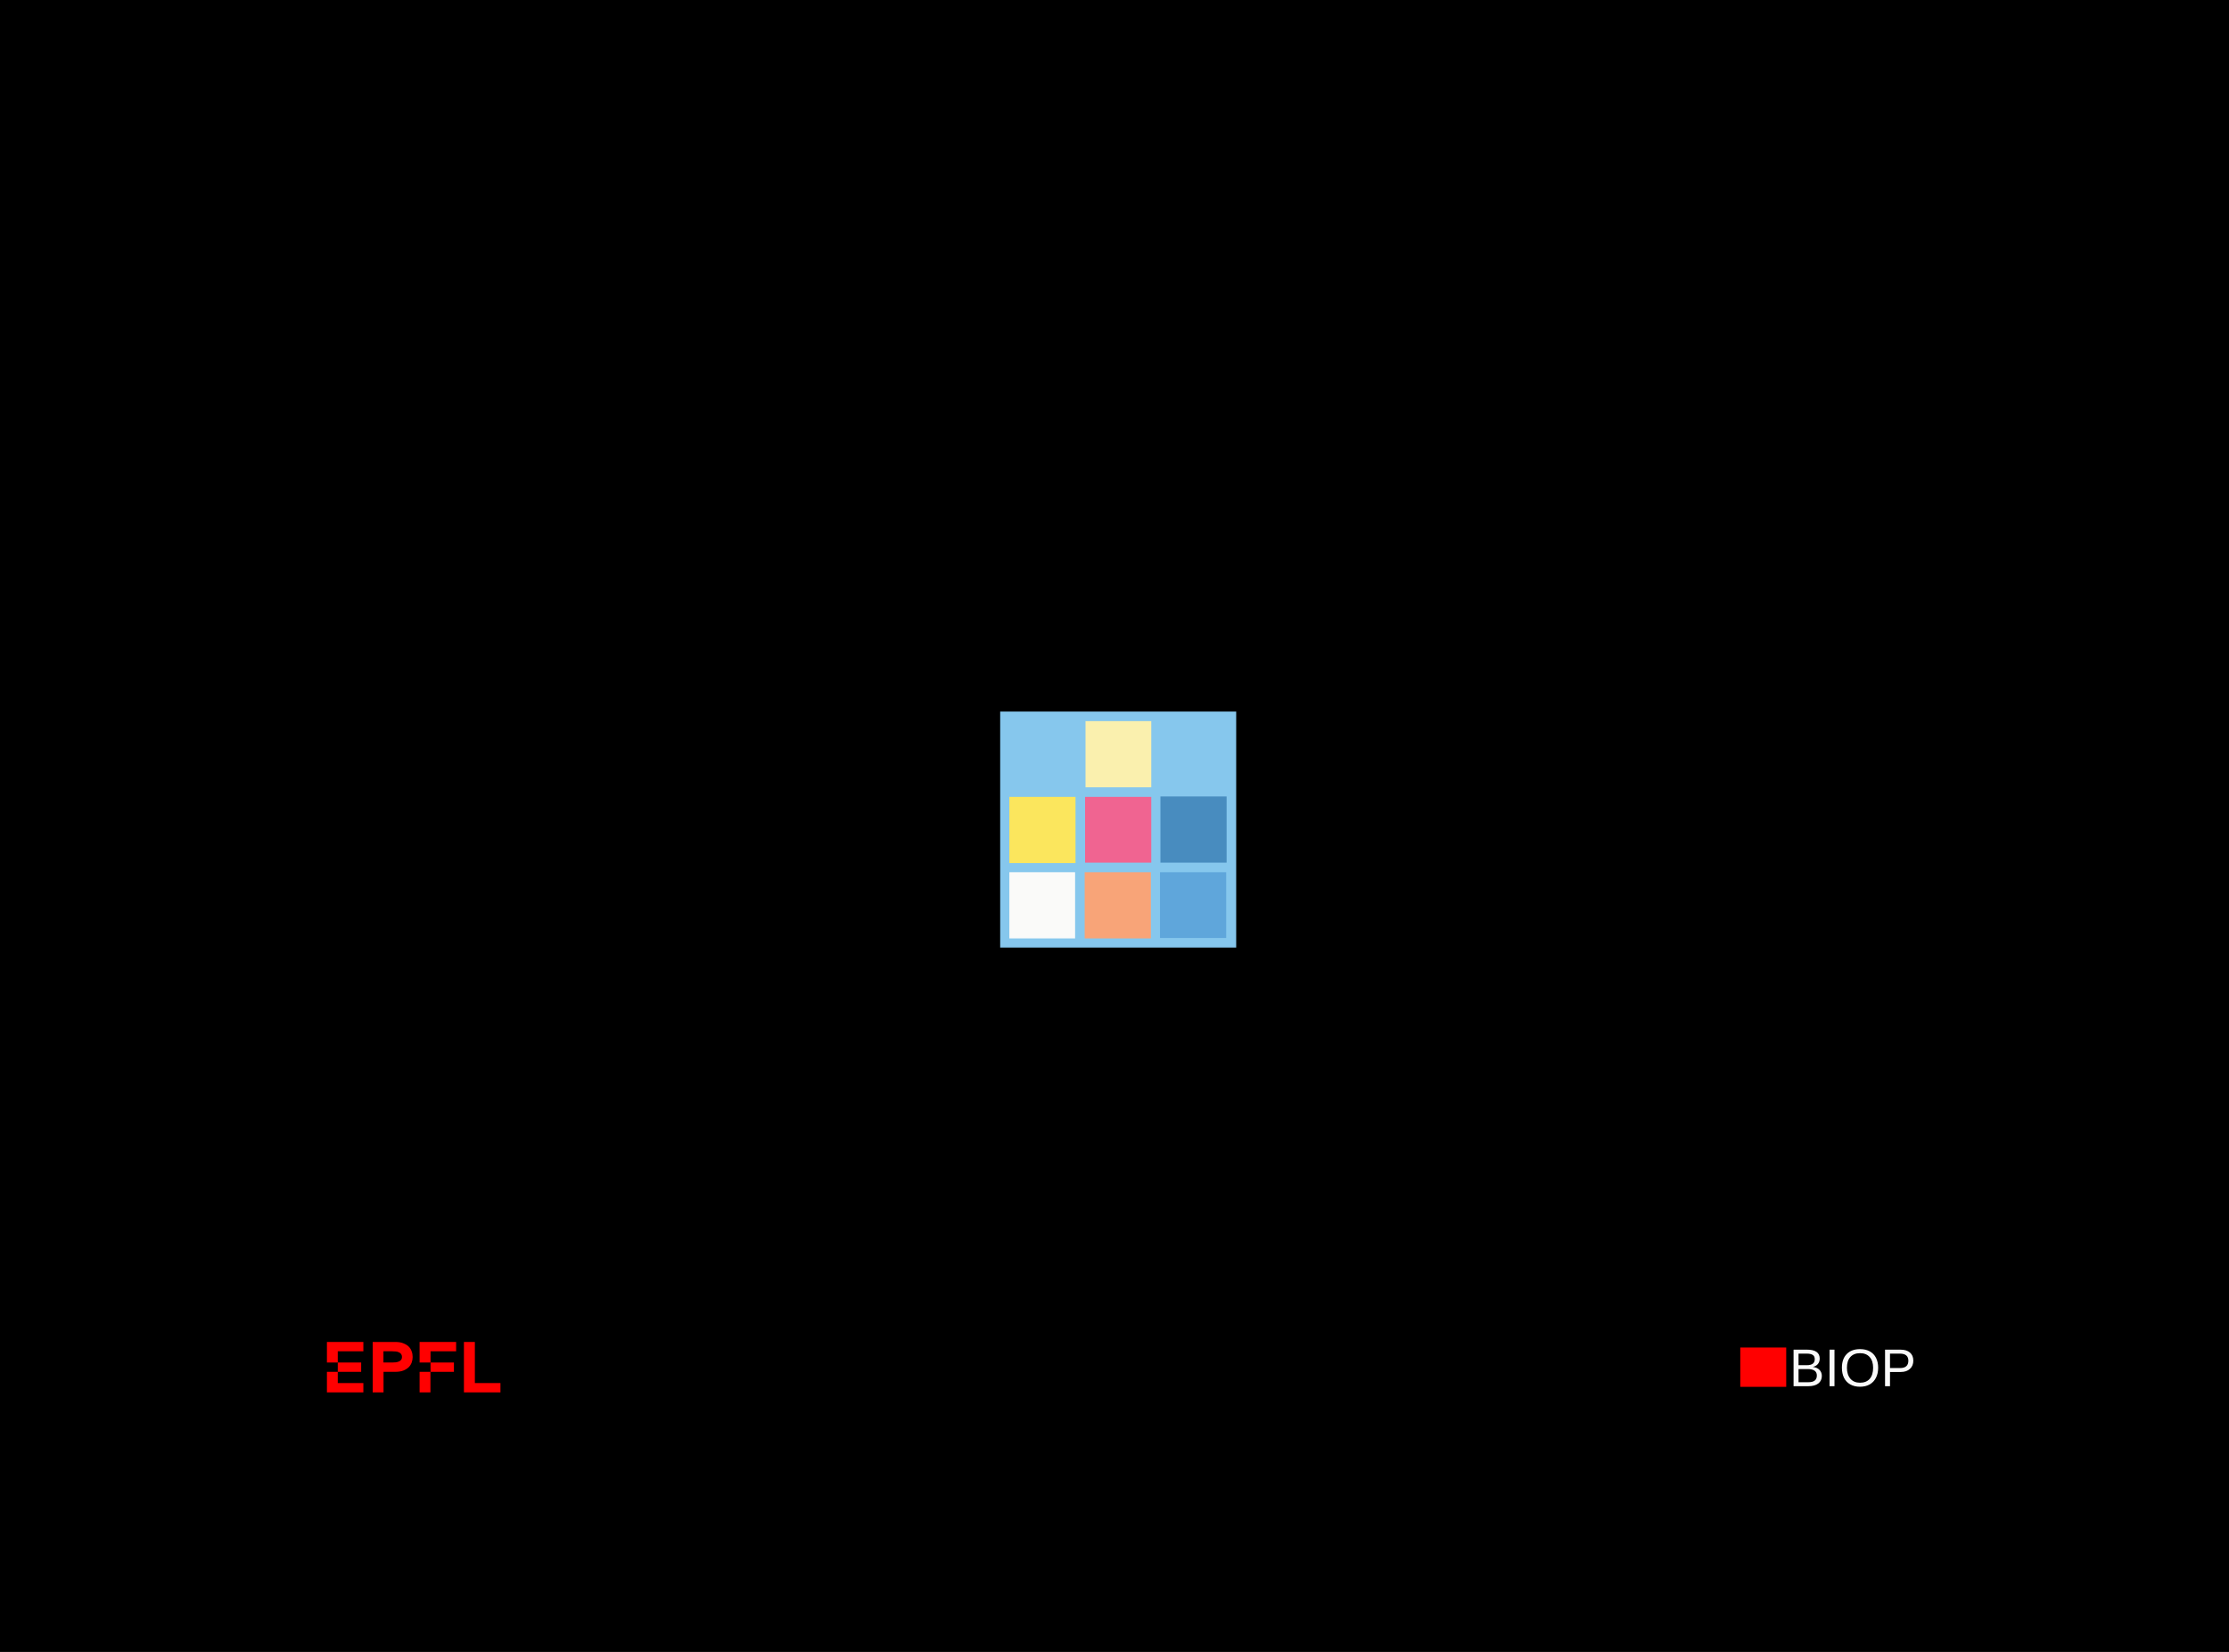
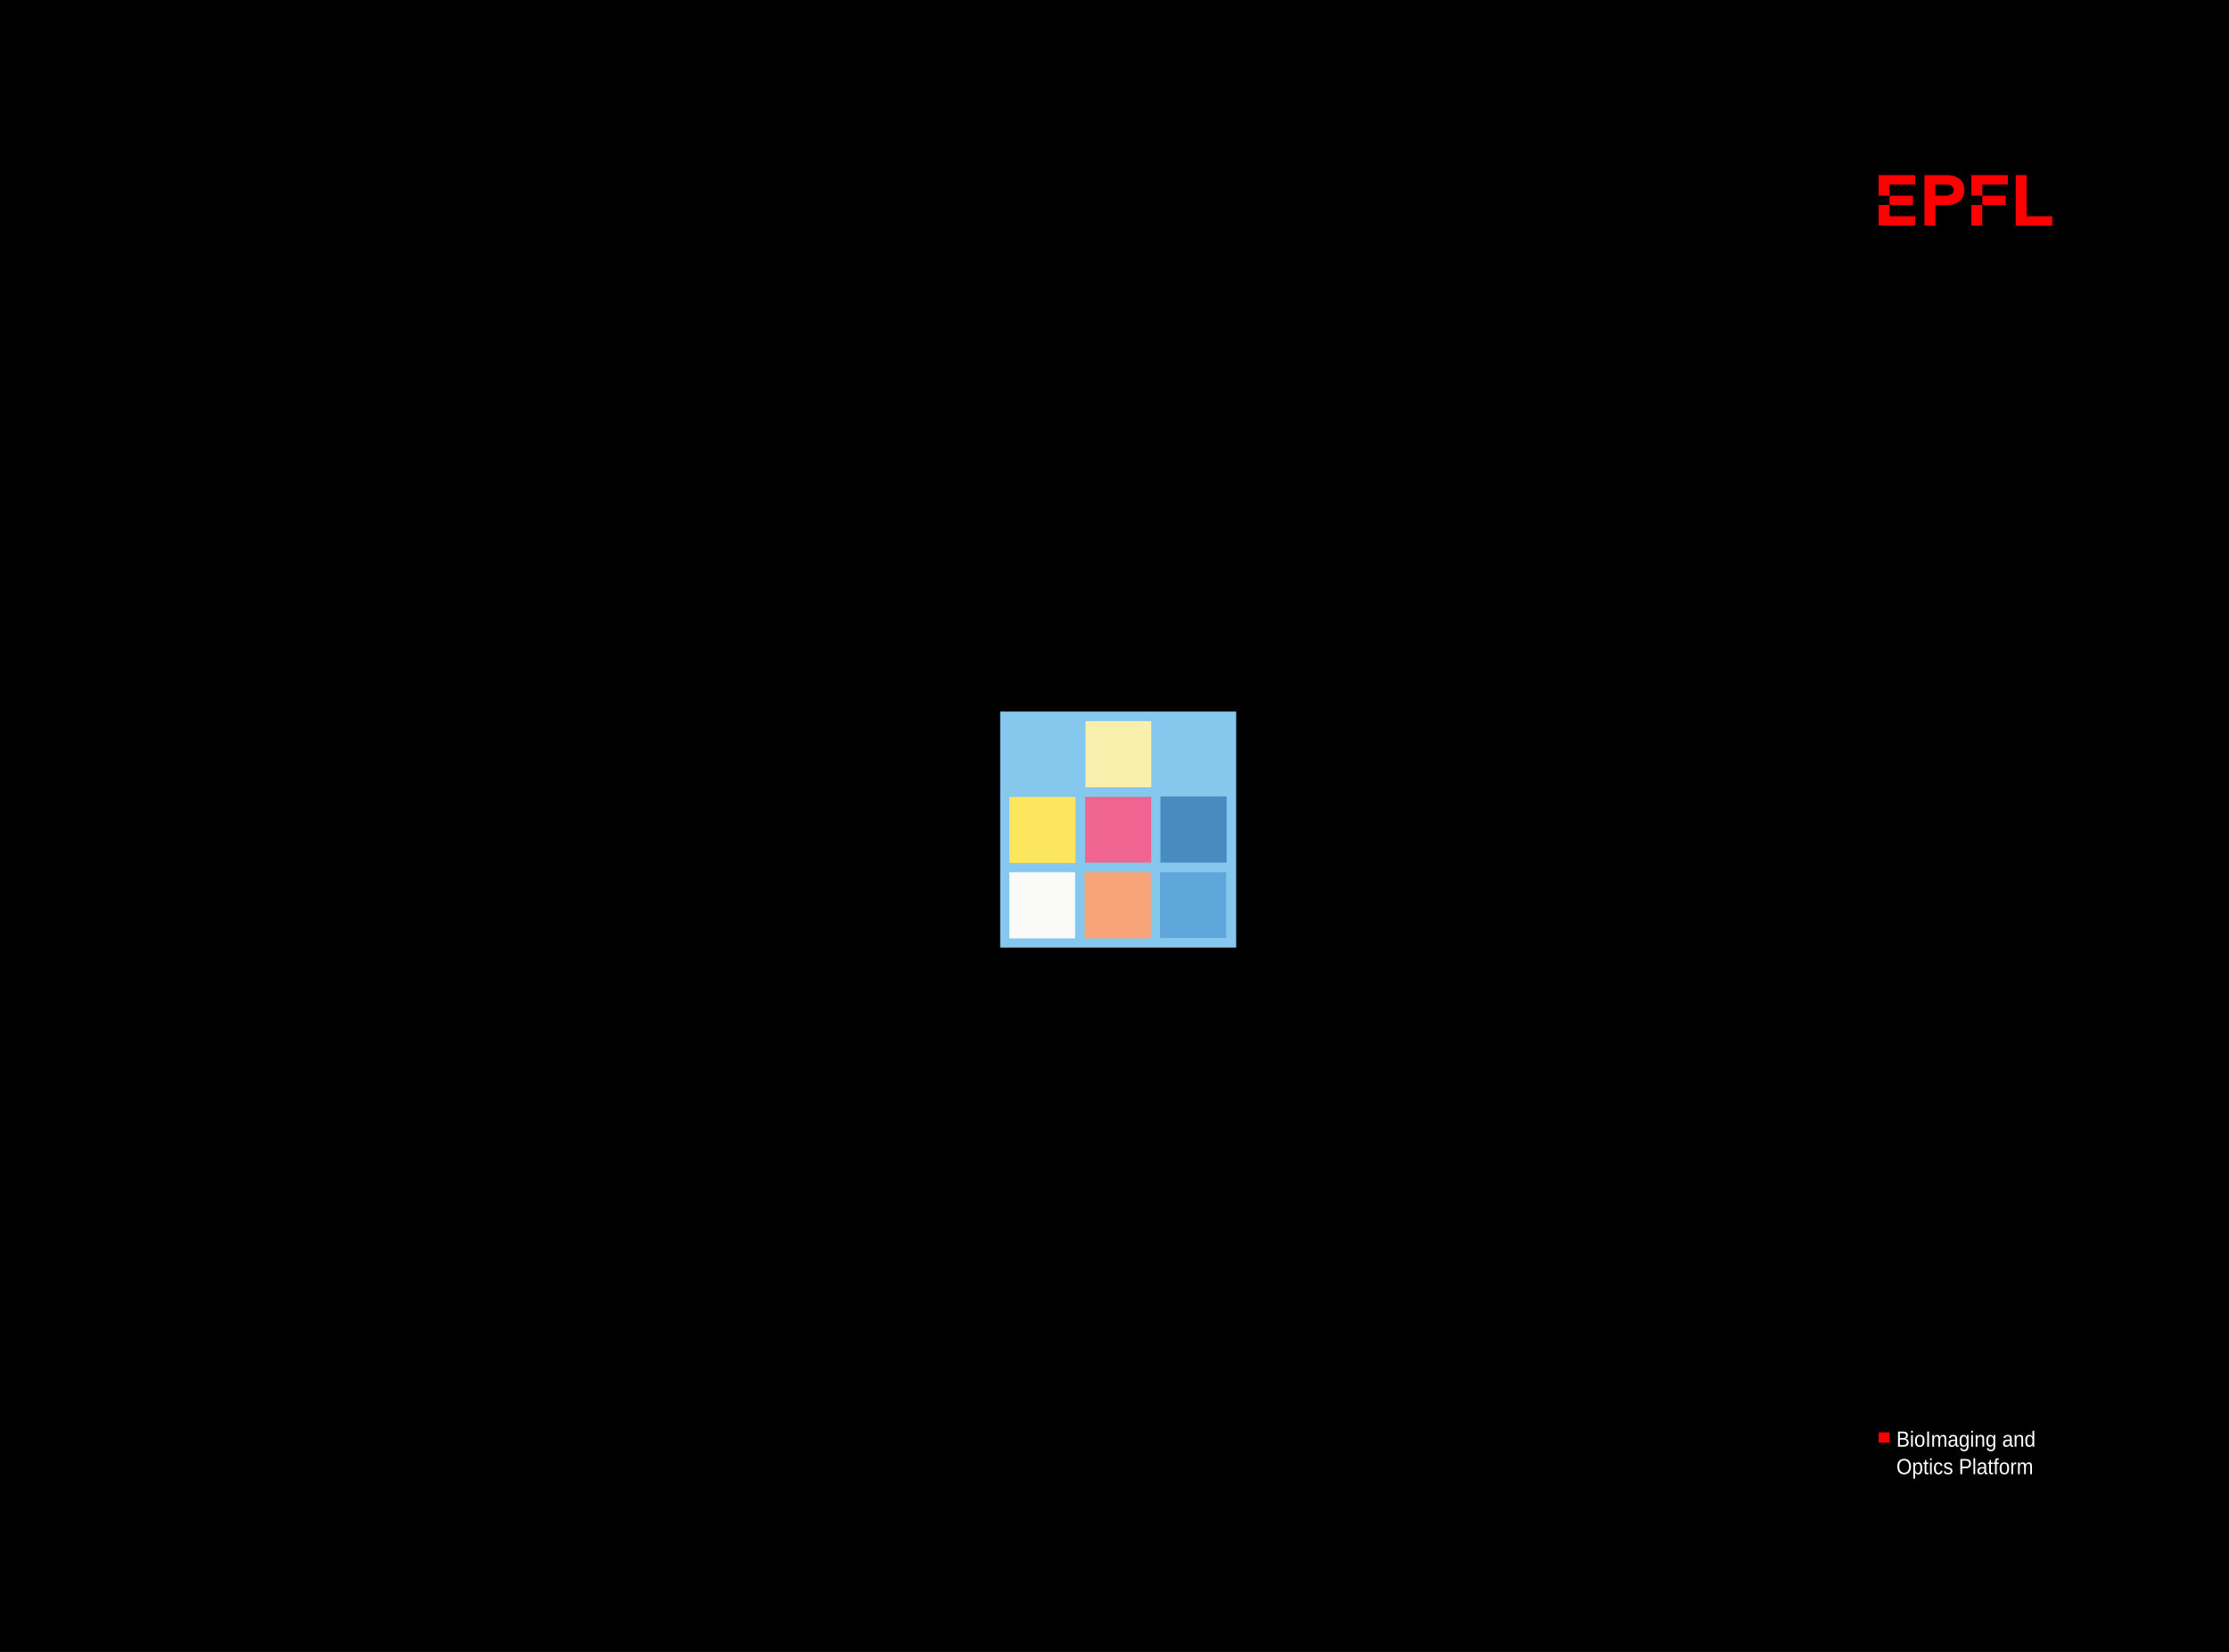
<svg xmlns="http://www.w3.org/2000/svg" version="1.1" viewBox="0 0 850 630" id="svg3" xml:space="preserve" width="850" height="630">
  <defs id="defs1">
    <pattern id="EMFhbasepattern" patternUnits="userSpaceOnUse" width="6" height="6" x="0" y="0" />
    <pattern id="EMFhbasepattern-2" patternUnits="userSpaceOnUse" width="6" height="6" x="0" y="0" />
  </defs>
  <rect style="fill:#000000;fill-rule:evenodd;stroke-width:7.937;stroke-linecap:round;stroke-linejoin:round" id="rect1" width="850" height="630" x="0" y="0" />
-   <g id="g24" transform="translate(-91.35388,454.5568)">
-     <g transform="matrix(0.9057391,0,0,0.9057391,754.9875,55.29618)" id="g3">
-       <rect x="5e-07" y="4.464" width="19.341" height="16.561" fill="#ff0000" stop-color="#000000" stroke-width="0" id="rect2" />
-       <text x="36.608" y="-7.547" fill="#fffff8" font-family="Arial" font-size="26px" font-weight="bold" style="line-height:1.09" xml:space="preserve" id="text3">
-         <tspan id="tspan5" x="36.608" y="-7.547" style="fill:#000000" />
+   <g id="g2" transform="translate(100.7143,34.86418)">
+     <g id="g24-4" transform="matrix(0.2385042,0,0,0.2616225,435.6402,495.8719)">
+       <g transform="matrix(0.9057391,0,0,0.9057391,754.9875,55.29618)" id="g3-4">
+         <rect x="5e-07" y="4.464" width="19.341" height="16.561" fill="#ff0000" stop-color="#000000" stroke-width="0" id="rect2-5" />
+         <text x="36.608" y="-7.547" fill="#fffff8" font-family="Arial" font-size="26px" font-weight="bold" style="line-height:1.09" xml:space="preserve" id="text3-1">
+           <tspan id="tspan5-5" x="36.608" y="-7.547" style="fill:#000000" />
+         </text>
+       </g>
+       <text xml:space="preserve" style="font-style:normal;font-variant:normal;font-weight:normal;font-stretch:normal;font-size:20.25px;line-height:1.25;font-family:Arial;-inkscape-font-specification:'Arial, Normal';font-variant-ligatures:normal;font-variant-caps:normal;font-variant-numeric:normal;font-variant-east-asian:normal;fill:#000000;fill-opacity:1;stroke:none;stroke-width:0.506" x="783.24" y="80.217" id="text21-7">
+         <tspan x="783.24" y="80.217" style="font-style:normal;font-variant:normal;font-weight:normal;font-stretch:normal;font-size:32.026px;font-family:Arial;-inkscape-font-specification:Arial;font-variant-ligatures:normal;font-variant-caps:normal;font-variant-numeric:normal;font-variant-east-asian:normal;fill:#ffffff;fill-opacity:1;stroke-width:0.506" id="tspan22-8">BioImaging and </tspan>
+         <tspan x="783.24" y="120.249" style="font-style:normal;font-variant:normal;font-weight:normal;font-stretch:normal;font-size:32.026px;font-family:Arial;-inkscape-font-specification:Arial;font-variant-ligatures:normal;font-variant-caps:normal;font-variant-numeric:normal;font-variant-east-asian:normal;fill:#ffffff;fill-opacity:1;stroke-width:0.506" id="tspan1">Optics Platform</tspan>
      </text>
    </g>
-     <text xml:space="preserve" style="font-style:normal;font-variant:normal;font-weight:normal;font-stretch:normal;font-size:20.25px;line-height:1.25;font-family:Arial;-inkscape-font-specification:'Arial, Normal';font-variant-ligatures:normal;font-variant-caps:normal;font-variant-numeric:normal;font-variant-east-asian:normal;fill:#f9f9f9;fill-opacity:1;stroke:none;stroke-width:0.506" x="773.651" y="74.092" id="text21">
-       <tspan x="773.651" y="74.092" style="font-style:normal;font-variant:normal;font-weight:normal;font-stretch:normal;font-size:20.25px;font-family:Arial;-inkscape-font-specification:'Arial, Normal';font-variant-ligatures:normal;font-variant-caps:normal;font-variant-numeric:normal;font-variant-east-asian:normal;stroke-width:0.506;fill:#f9f9f9" id="tspan22">BIOP</tspan>
-     </text>
+   </g>
+   <g id="g5-2" transform="matrix(0.3628015,0,0,0.3628015,716.4222,66.78843)">
+     <polygon class="st0" points="11.4,21.6 11.4,9.8 38.3,9.8 38.3,0 0,0 0,21.6 " id="polygon1-5" style="fill:#ff0000" />
+     <polygon class="st0" points="38.3,53 38.3,43.2 11.4,43.2 11.4,31.4 0,31.4 0,53 " id="polygon2-2" style="fill:#ff0000" />
+     <rect x="11.4" y="21.6" class="st0" width="24.6" height="9.8" id="rect2-3-2" style="fill:#ff0000" />
+     <path class="st0" d="M 86,4.9 C 84.5,3.4 82.6,2.3 80.3,1.4 78,0.4 75.1,0 71.8,0 H 48.1 V 53 H 59.5 V 31.4 h 12.2 c 3.3,0 6.1,-0.4 8.5,-1.3 2.3,-0.9 4.2,-2.1 5.7,-3.5 1.5,-1.5 2.5,-3.1 3.2,-5 0.7,-1.9 1,-3.8 1,-5.8 0,-2 -0.3,-4 -1,-5.8 C 88.5,8 87.4,6.3 86,4.9 Z m -8,13.8 c -0.6,0.8 -1.3,1.4 -2.3,1.8 -0.9,0.4 -2,0.7 -3.3,0.9 -1.2,0.1 -2.5,0.2 -3.9,0.2 H 59.4 V 9.8 h 9.1 c 1.3,0 2.6,0.1 3.9,0.2 1.2,0.1 2.3,0.4 3.3,0.9 0.9,0.4 1.7,1 2.3,1.8 0.6,0.8 0.9,1.8 0.9,3 0,1.2 -0.3,2.3 -0.9,3 z" id="path2-8-0" style="fill:#ff0000" />
+     <polygon class="st0" points="155.5,0 144,0 144,53 182.4,53 182.4,43.2 155.5,43.2 " id="polygon3-4" style="fill:#ff0000" />
+     <polygon class="st0" points="108.9,21.6 108.9,9.8 135.8,9.8 135.8,0 97.4,0 97.4,21.6 " id="polygon4-5" style="fill:#ff0000" />
+     <rect x="97.4" y="31.4" class="st0" width="11.4" height="21.6" id="rect4-5" style="fill:#ff0000" />
+     <rect x="108.9" y="21.6" class="st0" width="24.6" height="9.8" id="rect5-5" style="fill:#ff0000" />
  </g>
  <style type="text/css" id="style1">
	.st0{fill:#FF0000;}
</style>
-   <g id="g5" transform="matrix(0.3628015,0,0,0.3628015,124.669,511.7819)">
-     <polygon class="st0" points="0,21.6 11.4,21.6 11.4,9.8 38.3,9.8 38.3,0 0,0 " id="polygon1" />
-     <polygon class="st0" points="0,53 38.3,53 38.3,43.2 11.4,43.2 11.4,31.4 0,31.4 " id="polygon2" />
-     <rect x="11.4" y="21.6" class="st0" width="24.6" height="9.8" id="rect2-3" />
-     <path class="st0" d="M 86,4.9 C 84.5,3.4 82.6,2.3 80.3,1.4 78,0.4 75.1,0 71.8,0 H 48.1 V 53 H 59.5 V 31.4 h 12.2 c 3.3,0 6.1,-0.4 8.5,-1.3 2.3,-0.9 4.2,-2.1 5.7,-3.5 1.5,-1.5 2.5,-3.1 3.2,-5 0.7,-1.9 1,-3.8 1,-5.8 0,-2 -0.3,-4 -1,-5.8 C 88.5,8 87.4,6.3 86,4.9 Z m -8,13.8 c -0.6,0.8 -1.3,1.4 -2.3,1.8 -0.9,0.4 -2,0.7 -3.3,0.9 -1.2,0.1 -2.5,0.2 -3.9,0.2 H 59.4 V 9.8 h 9.1 c 1.3,0 2.6,0.1 3.9,0.2 1.2,0.1 2.3,0.4 3.3,0.9 0.9,0.4 1.7,1 2.3,1.8 0.6,0.8 0.9,1.8 0.9,3 0,1.2 -0.3,2.3 -0.9,3 z" id="path2-8" />
-     <polygon class="st0" points="155.5,43.2 155.5,0 144,0 144,53 182.4,53 182.4,43.2 " id="polygon3" />
-     <polygon class="st0" points="97.4,21.6 108.9,21.6 108.9,9.8 135.8,9.8 135.8,0 97.4,0 " id="polygon4" />
-     <rect x="97.4" y="31.4" class="st0" width="11.4" height="21.6" id="rect4" />
-     <rect x="108.9" y="21.6" class="st0" width="24.6" height="9.8" id="rect5" />
-   </g>
  <g id="g25" transform="matrix(0.4761905,0,0,0.4761905,204.7383,192.6348)">
    <path style="fill:#86c7ed;fill-opacity:1;fill-rule:nonzero;stroke:none" d="M 560,354.333 H 371 v -189 h 189 z" id="path1" />
    <path style="fill:#f06491;fill-opacity:1;fill-rule:nonzero;stroke:none" d="m 492,286.333 h -53 v -52.667 h 53 z" id="path2" />
    <path style="fill:#488cbf;fill-opacity:1;fill-rule:nonzero;stroke:none" d="m 552.333,286.333 h -53 v -53 h 53 z" id="path3" />
    <path style="fill:#fbe65d;fill-opacity:1;fill-rule:nonzero;stroke:none" d="m 431.333,286.667 h -53 v -53 h 53 z" id="path4" />
    <path style="fill:#faf0ae;fill-opacity:1;fill-rule:nonzero;stroke:none" d="M 492,226 H 439.333 V 173 H 492 Z" id="path5" />
    <path style="fill:#fafaf9;fill-opacity:1;fill-rule:nonzero;stroke:none" d="M 431,347 H 378.333 V 294 H 431 Z" id="path6" />
    <path style="fill:#f8a478;fill-opacity:1;fill-rule:nonzero;stroke:none" d="m 491.667,347 h -53 v -53 h 53 z" id="path7" />
    <path style="fill:#5fa6db;fill-opacity:1;fill-rule:nonzero;stroke:none" d="M 552,346.667 H 499 V 294 h 53 z" id="path8" />
  </g>
</svg>
